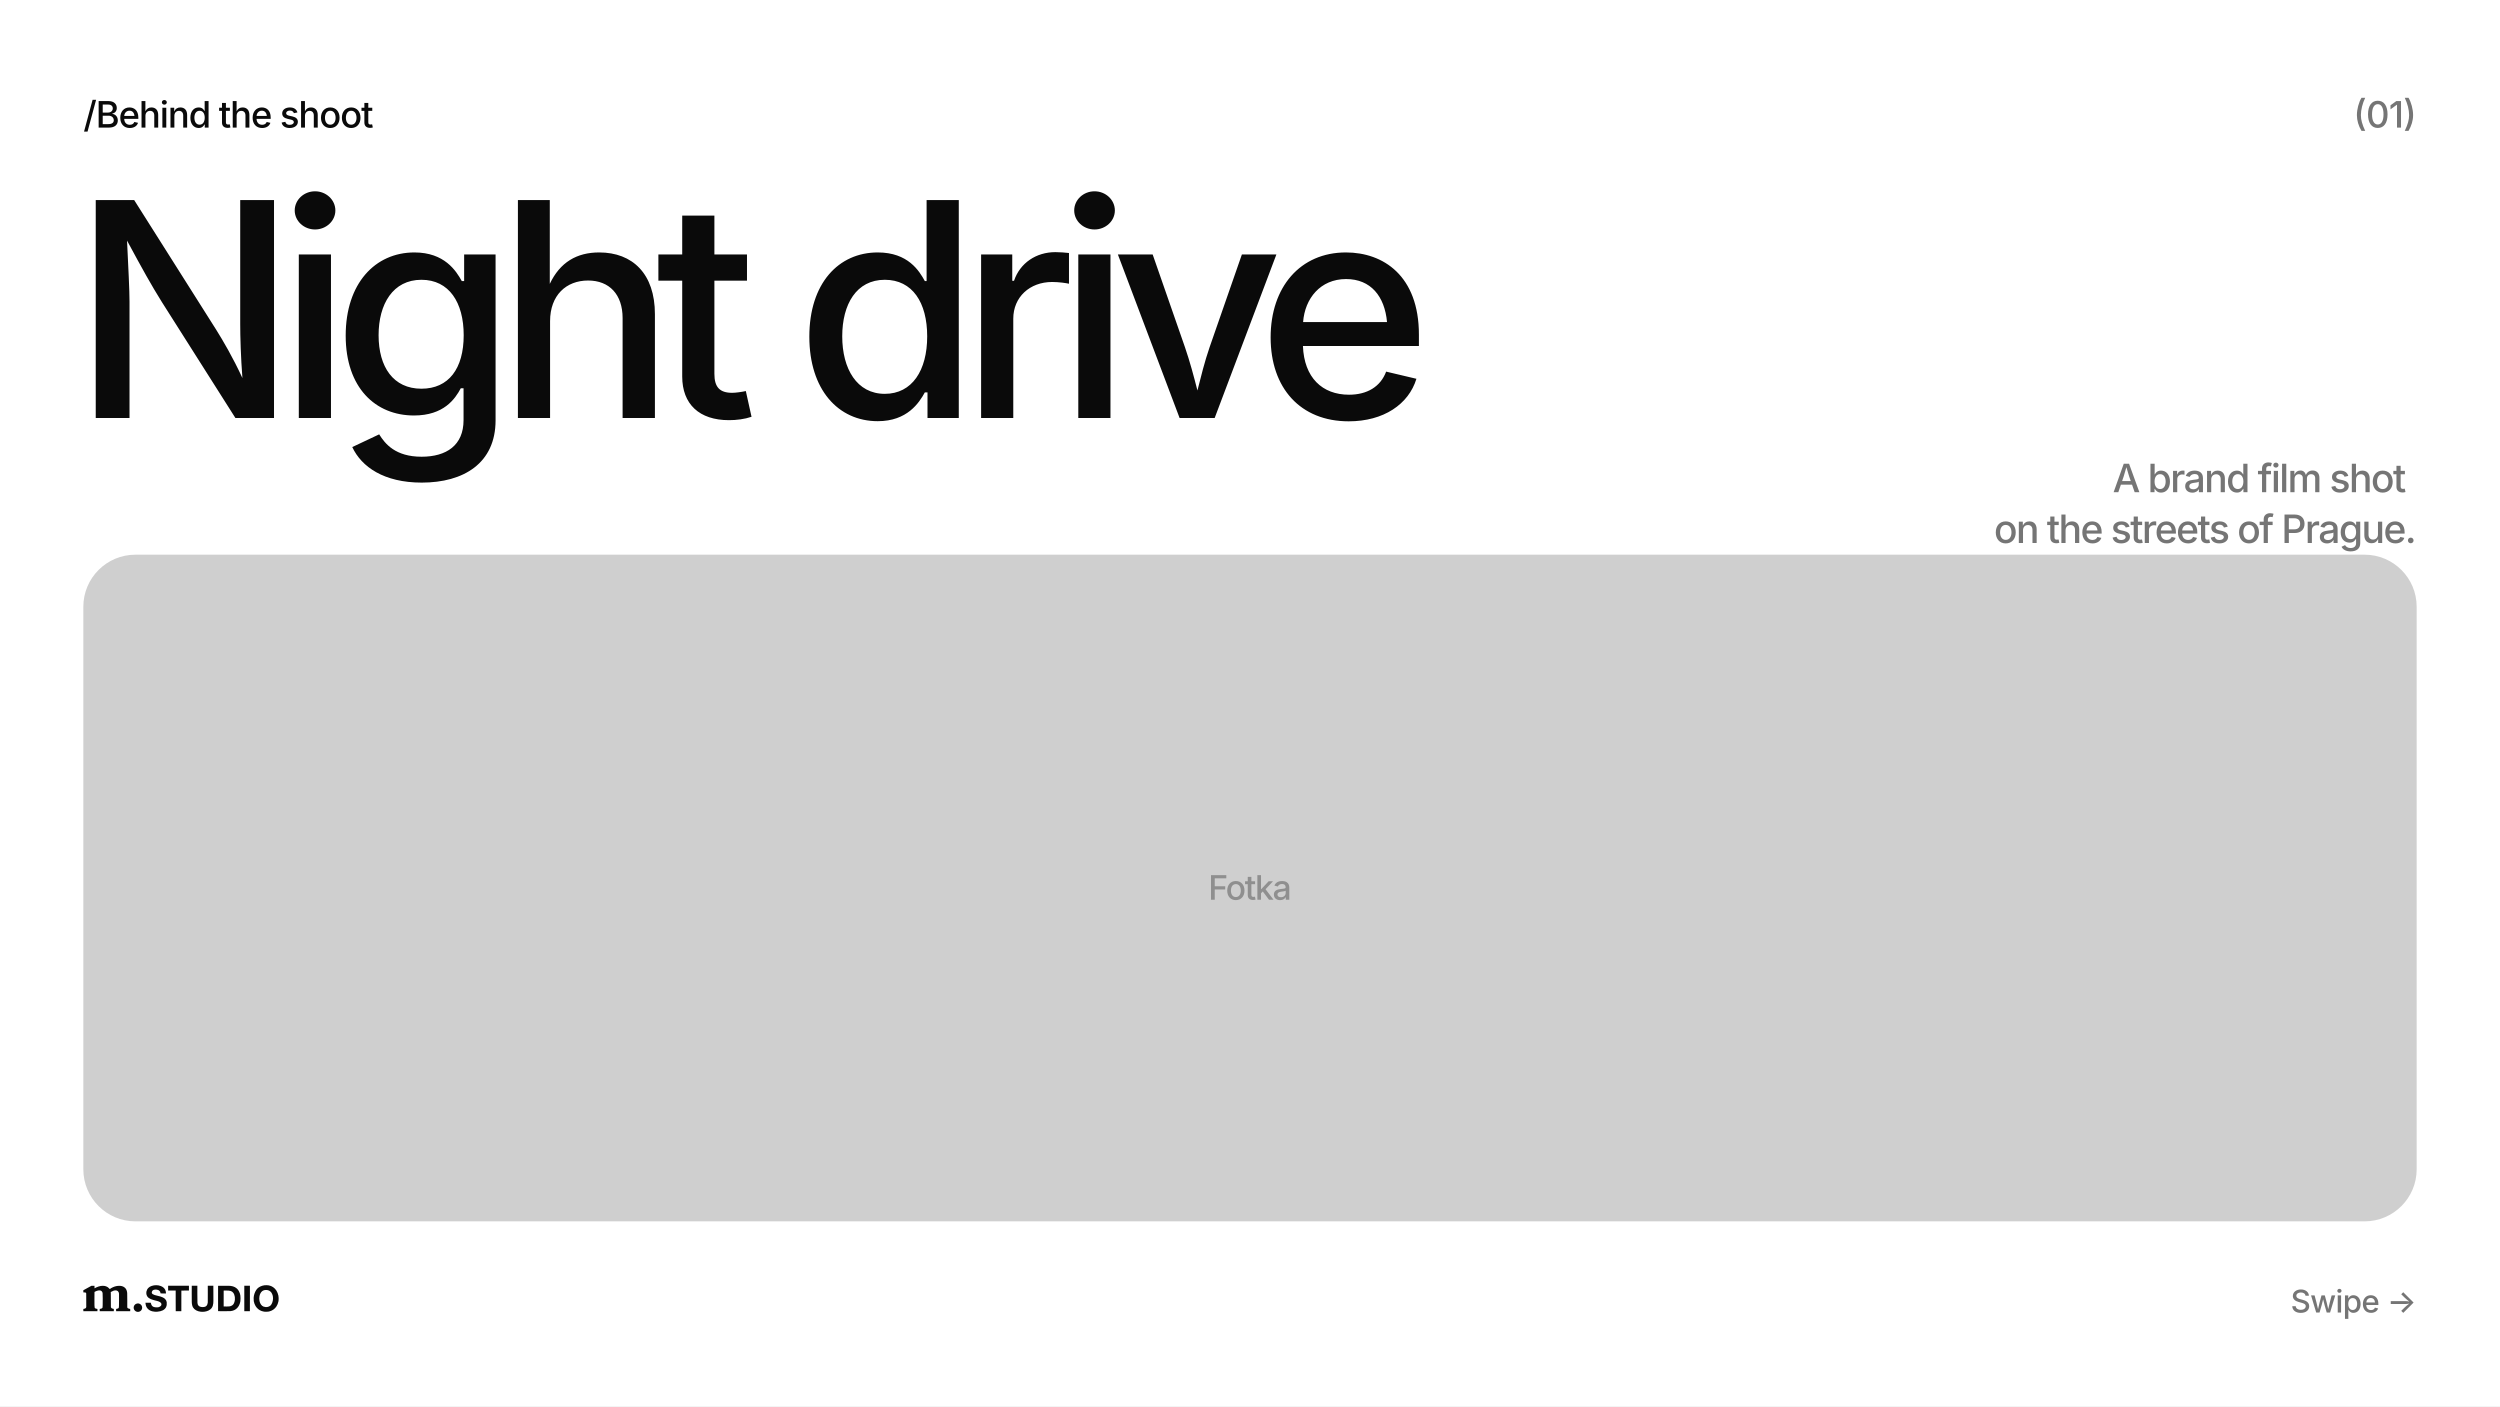
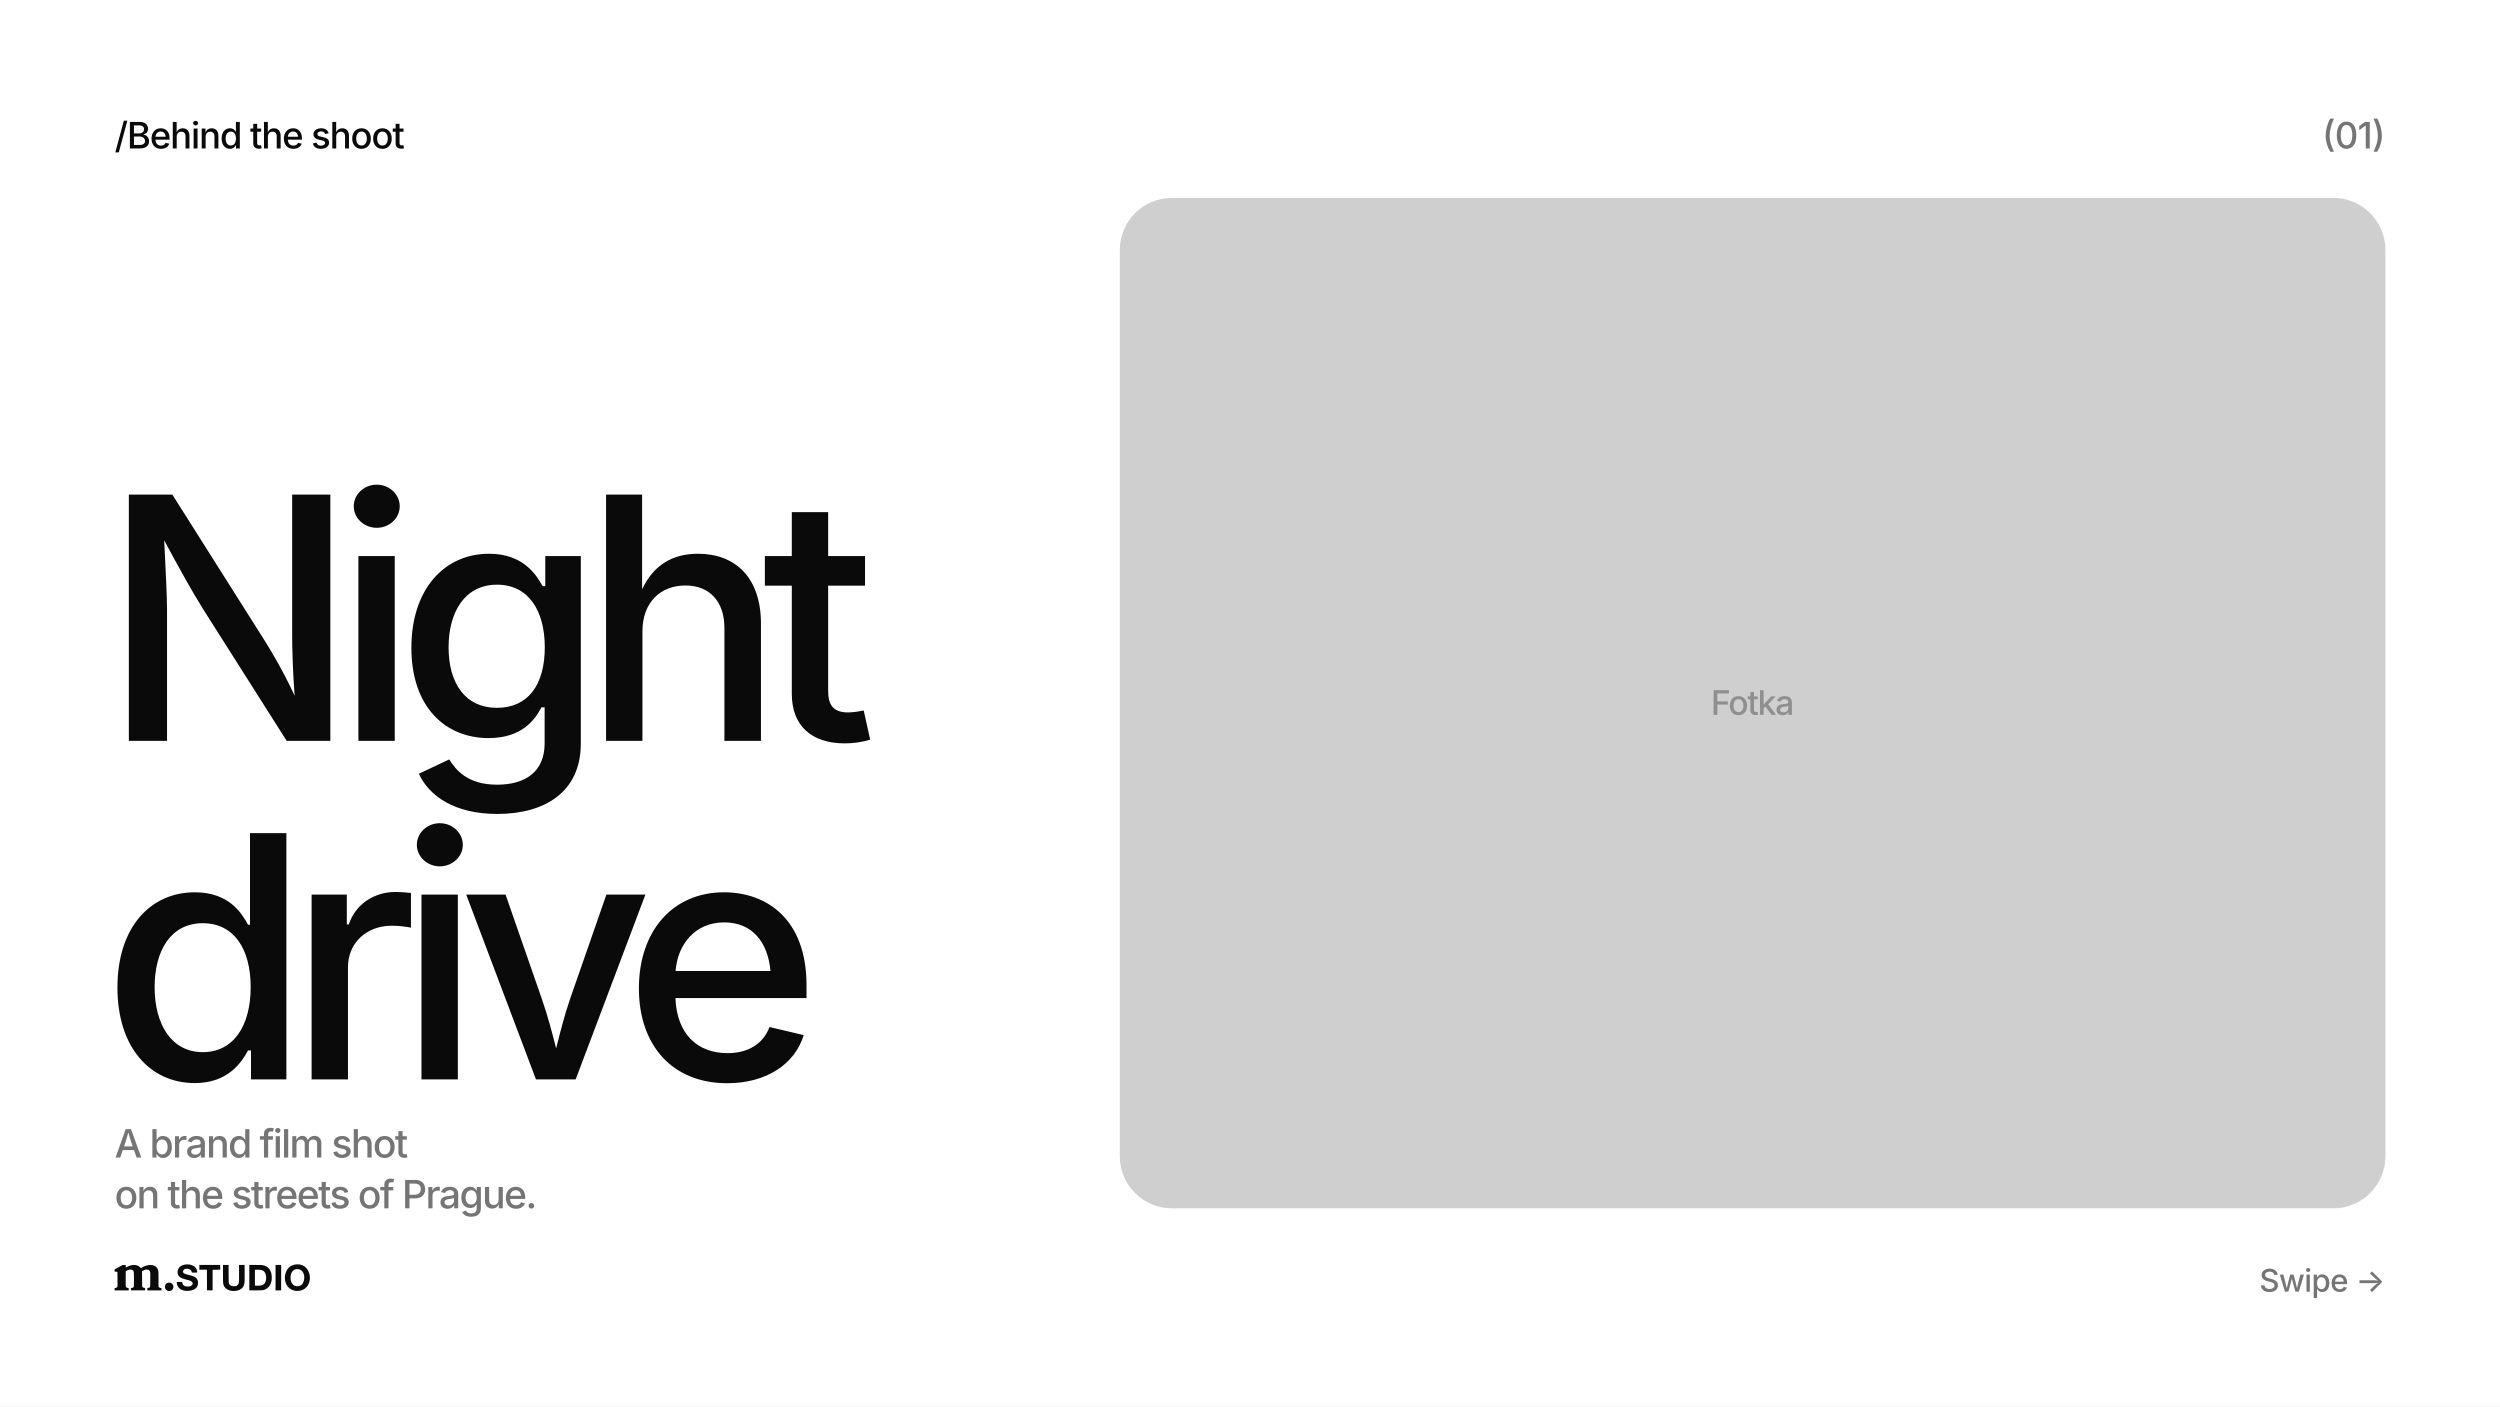
<svg xmlns="http://www.w3.org/2000/svg" width="1920" height="1080" viewBox="0 0 1920 1080">
  <rect id="Background" width="1920" height="1080" fill="#FFFFFF" />
  <g id="Section label">
-     <text id="Label" x="64" y="98" font-family="Inter" font-size="28" font-weight="500" letter-spacing="-0.84" fill="#0A0A0A" text-anchor="start">/Behind the shoot</text>
-     <text id="Index" x="1856" y="98" font-family="Inter" font-size="28" font-weight="500" letter-spacing="-0.56" fill="#757575" text-anchor="end">(01)</text>
+     <text id="Label" x="88" y="114" font-family="Inter" font-size="28" font-weight="500" letter-spacing="-0.84" fill="#0A0A0A" text-anchor="start">/Behind the shoot</text>
+     <text id="Index" x="1832" y="114" font-family="Inter" font-size="28" font-weight="500" letter-spacing="-0.56" fill="#757575" text-anchor="end">(01)</text>
  </g>
-   <text id="Title" x="55" y="321" font-family="Inter" font-size="230" font-weight="500" letter-spacing="-16.10" fill="#0A0A0A" text-anchor="start">Night drive</text>
-   <text id="Tagline" font-family="Inter" font-size="30" font-weight="500" letter-spacing="-1.20" text-anchor="end">
-     <tspan x="1856" y="378">
+   <text id="Title" font-family="Inter" font-size="260" font-weight="500" letter-spacing="-18.20" text-anchor="start">
+     <tspan x="78" y="569">
+       <tspan fill="#0A0A0A">Night</tspan>
+     </tspan>
+     <tspan x="78" y="829">
+       <tspan fill="#0A0A0A">drive</tspan>
+     </tspan>
+   </text>
+   <text id="Tagline" font-family="Inter" font-size="30" font-weight="500" letter-spacing="-1.20" text-anchor="start">
+     <tspan x="88" y="889">
      <tspan fill="#757575">A brand film shot</tspan>
    </tspan>
-     <tspan x="1856" y="417">
+     <tspan x="88" y="928">
      <tspan fill="#757575">on the streets of Prague.</tspan>
    </tspan>
  </text>
-   <rect id="Photo – vložte obrázek" x="64" y="426" width="1792" height="512" rx="40" fill="#CFCFCF" />
-   <text id="Hint – smazat" x="960" y="691" font-family="Inter" font-size="26" font-weight="500" letter-spacing="-1.04" fill="#8F8F8F" text-anchor="middle">Fotka</text>
+   <rect id="Photo – vložte obrázek" x="860" y="152" width="972" height="776" rx="40" fill="#CFCFCF" />
+   <text id="Hint – smazat" x="1346" y="549" font-family="Inter" font-size="26" font-weight="500" letter-spacing="-1.04" fill="#8F8F8F" text-anchor="middle">Fotka</text>
  <g id="Footer">
-     <g id="Logo m.STUDIO" transform="translate(64 987) scale(0.04688)">
+     <g id="Logo m.STUDIO" transform="translate(88 971) scale(0.04688)">
      <path fill="#0A0A0A" fill-rule="evenodd" d="M 879.37 436.51 C 864.89 433.36 853.86 426.92 842.98 415.27 C 811.69 381.76 821.75 327.27 863.08 306.46 C 892.07 291.86 927.01 299.29 947.94 324.50 C 956.60 334.93 961.33 346.26 962.94 360.46 C 965.06 379.12 960.44 396.23 949.28 411.08 C 933.78 431.70 905.14 442.11 879.37 436.51 Z  M 1923.50 435.50 C 1865.42 428.80 1820.12 403.39 1796.67 364.36 C 1787.73 349.47 1783.24 335.24 1779.53 310.00 C 1779.33 308.62 1778.89 305.70 1778.56 303.50 C 1778.23 301.30 1777.32 289.91 1776.53 278.19 C 1775.37 260.72 1775.22 234.60 1775.72 133.44 L 1776.32 10.00 L 1822.14 10.00 L 1867.96 10.00 L 1867.77 132.25 C 1867.52 301.63 1868.01 308.39 1882.16 329.55 C 1893.75 346.88 1915.15 356.74 1945.90 358.92 C 1991.95 362.18 2019.65 348.13 2031.46 315.51 C 2034.10 308.24 2037.31 293.82 2038.60 283.50 C 2039.01 280.20 2039.23 217.31 2039.08 143.75 L 2038.80 10.00 L 2084.26 10.00 L 2129.71 10.00 L 2130.44 138.80 C 2131.16 264.20 2131.06 274.47 2128.85 297.50 C 2123.33 355.12 2098.21 392.75 2049.74 415.99 C 2013.48 433.39 1967.20 440.54 1923.50 435.50 Z  M 1173.00 435.29 C 1164.03 434.73 1140.11 431.03 1131.50 428.86 C 1100.40 421.02 1077.96 408.95 1058.40 389.53 C 1040.08 371.35 1029.18 351.32 1022.51 323.61 C 1019.76 312.17 1018.00 300.21 1018.00 292.92 L 1018.00 287.98 L 1061.66 288.24 L 1105.31 288.50 L 1106.98 296.50 C 1109.65 309.29 1111.89 315.92 1116.59 325.05 C 1131.38 353.75 1159.23 365.37 1209.32 363.72 C 1226.43 363.16 1231.86 362.07 1244.88 356.56 C 1259.75 350.27 1271.81 339.95 1276.78 329.25 C 1279.01 324.45 1279.46 322.09 1279.48 314.98 C 1279.50 307.32 1279.16 305.77 1276.18 299.71 C 1267.45 281.98 1248.37 270.04 1212.56 259.91 C 1204.89 257.74 1197.69 255.79 1196.56 255.56 C 1195.43 255.34 1191.35 254.40 1187.50 253.48 C 1183.65 252.56 1179.60 251.63 1178.50 251.41 C 1163.24 248.40 1132.49 238.77 1105.51 228.56 C 1084.18 220.48 1061.22 203.55 1049.70 187.42 C 1043.84 179.20 1037.18 164.28 1034.34 153.00 C 1030.79 138.90 1030.58 117.28 1033.86 103.73 C 1040.18 77.68 1049.95 60.03 1067.32 43.33 C 1082.54 28.69 1097.58 19.99 1121.00 12.28 C 1145.06 4.36 1167.80 0.70 1193.00 0.69 C 1221.60 0.69 1245.09 4.95 1269.00 14.48 C 1284.23 20.55 1298.68 28.58 1309.45 36.98 C 1322.01 46.76 1334.98 62.69 1341.62 76.50 C 1348.51 90.83 1353.96 115.16 1353.99 131.76 L 1354.00 136.02 L 1309.82 135.76 L 1265.64 135.50 L 1263.96 127.00 C 1260.81 111.15 1257.26 104.12 1247.11 93.65 C 1236.14 82.33 1226.19 77.65 1205.34 73.97 C 1191.31 71.50 1180.25 71.47 1166.92 73.88 C 1143.86 78.06 1133.33 85.48 1124.76 103.63 C 1120.52 112.62 1119.69 124.25 1122.79 131.26 C 1128.10 143.26 1143.56 153.66 1167.50 161.32 C 1171.90 162.72 1183.83 165.90 1194.00 168.37 C 1266.09 185.87 1277.38 189.27 1300.80 200.54 C 1318.01 208.82 1328.59 215.93 1338.75 226.05 C 1353.72 240.96 1362.70 258.24 1366.04 278.55 C 1367.55 287.72 1367.51 314.31 1365.98 325.00 C 1364.42 335.86 1358.06 355.40 1353.33 363.91 C 1329.85 406.07 1283.94 429.01 1211.00 435.03 C 1200.81 435.87 1184.23 435.98 1173.00 435.29 Z  M 2972.50 435.38 C 2955.78 433.65 2934.56 428.70 2917.75 422.62 C 2879.75 408.86 2844.83 379.91 2822.16 343.35 C 2809.02 322.17 2796.58 289.40 2793.54 268.00 C 2793.19 265.52 2792.47 261.48 2791.94 259.00 C 2790.18 250.82 2789.21 224.60 2790.07 208.32 C 2792.40 164.38 2807.31 118.34 2831.43 80.66 C 2839.25 68.42 2840.67 66.58 2849.50 57.15 C 2874.67 30.27 2918.47 9.35 2963.90 2.52 C 2987.08 -0.97 3018.61 -0.29 3040.50 4.15 C 3090.93 14.39 3133.48 43.73 3162.40 88.19 C 3177.05 110.72 3190.18 143.78 3195.49 171.50 C 3199.83 194.18 3201.14 228.68 3198.47 250.00 C 3197.61 256.88 3196.72 263.18 3196.49 264.00 C 3196.26 264.82 3195.87 266.62 3195.61 268.00 C 3190.42 296.02 3178.32 326.19 3163.15 349.00 C 3136.86 388.52 3098.67 416.02 3052.50 428.68 C 3032.39 434.19 3024.88 435.16 3000.00 435.49 C 2987.07 435.65 2974.70 435.61 2972.50 435.38 Z  M 0.23 408.29 L 0.50 389.58 L 12.19 387.37 C 36.38 382.80 44.98 375.41 47.98 356.61 C 49.32 348.27 48.51 140.55 47.12 134.79 C 45.57 128.35 42.78 124.66 37.49 122.02 C 32.94 119.76 31.10 119.52 16.25 119.16 L -0.00 118.77 L 0.01 101.13 L 0.02 83.50 L 15.76 74.86 C 33.28 65.24 61.73 49.58 84.50 37.00 C 92.75 32.45 101.30 27.74 103.50 26.55 C 105.70 25.36 112.96 21.37 119.62 17.69 L 131.74 11.00 L 157.37 11.00 L 183.00 11.00 L 183.00 31.50 C 183.00 42.78 183.27 52.00 183.60 52.00 C 183.92 52.00 185.39 51.17 186.85 50.16 C 196.33 43.59 228.63 29.19 248.50 22.69 C 275.33 13.91 294.33 10.68 319.50 10.65 C 346.26 10.61 362.94 14.11 383.50 24.04 C 399.02 31.54 405.45 36.26 419.80 50.66 C 427.12 58.00 433.39 64.00 433.74 64.00 C 434.09 64.00 435.30 63.16 436.44 62.13 C 444.27 55.01 468.19 41.07 485.53 33.51 C 520.75 18.15 552.83 11.06 587.33 11.02 C 619.29 10.98 643.05 16.88 665.00 30.30 C 692.32 47.01 709.03 72.73 715.51 108.00 C 715.76 109.38 716.19 111.62 716.46 113.00 C 716.73 114.38 717.67 122.47 718.54 131.00 C 719.92 144.38 720.10 161.34 719.85 255.00 L 719.57 363.50 L 722.20 369.18 C 726.47 378.41 733.37 382.21 754.50 386.98 C 759.45 388.09 764.51 389.24 765.75 389.52 C 767.98 390.03 768.00 390.17 768.00 408.52 L 768.00 427.00 L 652.48 427.00 L 536.96 427.00 L 537.23 408.25 L 537.50 389.50 L 547.18 387.81 C 566.02 384.53 576.10 379.37 580.64 370.69 C 583.79 364.69 584.41 346.52 584.73 251.00 C 585.10 140.77 585.11 143.53 584.54 139.00 C 582.33 121.22 577.13 109.36 567.26 99.57 C 557.22 89.60 544.80 85.30 527.00 85.62 C 514.77 85.84 504.70 87.67 491.77 92.01 C 481.56 95.44 456.18 107.73 451.58 111.47 L 448.67 113.84 L 449.94 128.58 C 450.89 139.62 451.14 169.90 450.93 249.41 C 450.78 307.76 451.01 357.30 451.46 359.50 C 453.34 368.76 459.31 376.57 467.86 380.93 C 472.93 383.51 492.59 388.96 498.50 389.42 C 499.13 389.47 499.50 396.39 499.50 408.00 L 499.50 426.50 L 384.00 426.50 L 268.50 426.50 L 268.50 408.00 L 268.50 389.50 L 280.50 387.47 C 295.30 384.95 303.33 381.50 309.37 375.04 C 315.37 368.62 315.28 369.22 316.88 325.00 C 318.72 274.00 317.82 145.70 315.50 130.00 C 312.35 108.61 298.81 92.63 279.50 87.52 C 272.36 85.63 255.55 85.36 245.50 86.98 C 230.25 89.44 209.11 96.99 192.50 105.91 L 183.50 110.74 L 182.78 120.62 C 182.38 126.06 181.96 174.15 181.84 227.50 C 181.61 326.51 182.35 354.70 185.50 366.89 C 187.11 373.16 190.88 377.53 198.01 381.41 C 203.04 384.15 216.41 388.00 220.91 388.01 C 222.33 388.01 225.19 388.48 227.25 389.05 L 231.00 390.09 L 231.00 408.55 L 231.00 427.00 L 115.48 427.00 L -0.04 427.00 L 0.23 408.29 Z  M 1513.68 426.34 C 1513.30 425.97 1513.00 349.69 1513.00 256.83 L 1513.00 88.00 L 1451.00 88.00 L 1389.00 88.00 L 1389.00 49.00 L 1389.00 10.00 L 1559.50 10.00 L 1730.00 10.00 L 1730.00 49.00 L 1730.00 88.00 L 1710.16 88.00 C 1699.25 88.00 1671.36 88.30 1648.17 88.66 L 1606.01 89.33 L 1605.75 257.91 L 1605.50 426.50 L 1559.93 426.76 C 1534.86 426.90 1514.05 426.72 1513.68 426.34 Z  M 2207.46 425.75 C 2207.20 425.06 2207.10 331.35 2207.24 217.50 L 2207.50 10.50 L 2304.50 10.53 C 2399.96 10.55 2401.74 10.59 2416.74 12.81 C 2443.35 16.75 2461.16 22.04 2479.50 31.44 C 2512.63 48.42 2535.19 71.47 2551.99 105.50 C 2562.17 126.13 2567.07 140.70 2570.48 160.50 C 2571.34 165.45 2572.23 170.18 2572.48 171.00 C 2573.67 175.02 2575.07 199.53 2575.07 216.50 C 2575.07 233.53 2573.80 256.30 2572.46 263.00 C 2571.53 267.68 2571.01 270.50 2569.95 276.50 C 2563.58 312.64 2543.59 351.75 2519.10 376.00 C 2489.86 404.95 2458.05 419.69 2413.34 424.99 C 2397.64 426.86 2390.14 426.99 2302.22 427.00 C 2227.71 427.00 2207.84 426.74 2207.46 425.75 Z  M 2637.00 218.51 L 2637.00 10.00 L 2683.00 10.00 L 2729.00 10.00 L 2728.75 218.25 L 2728.50 426.50 L 2682.75 426.76 L 2637.00 427.02 L 2637.00 218.51 Z  M 3016.58 357.05 C 3042.73 351.53 3063.17 339.87 3075.24 323.60 C 3082.31 314.07 3092.73 293.39 3096.88 280.67 C 3110.36 239.38 3111.27 198.01 3099.52 160.50 C 3084.32 111.96 3050.22 83.15 3003.02 78.97 C 2976.31 76.60 2949.73 83.54 2930.98 97.77 C 2909.40 114.15 2892.16 145.25 2885.49 179.86 C 2880.83 204.03 2881.09 235.94 2886.14 260.50 C 2895.17 304.37 2920.07 339.01 2951.18 351.01 C 2971.29 358.76 2997.15 361.15 3016.58 357.05 Z  M 2391.42 348.01 C 2398.23 346.92 2404.86 345.62 2406.15 345.13 C 2407.44 344.64 2408.72 344.26 2409.00 344.28 C 2410.50 344.41 2421.41 340.30 2427.30 337.37 C 2452.13 325.07 2463.73 310.66 2474.35 278.91 C 2492.33 225.24 2484.06 160.20 2454.60 123.42 C 2432.91 96.34 2405.77 87.99 2339.50 88.01 C 2323.00 88.01 2307.14 88.30 2304.25 88.65 L 2299.00 89.28 L 2299.00 219.10 L 2299.00 348.93 L 2309.25 349.25 C 2314.89 349.43 2332.89 349.67 2349.27 349.79 C 2374.84 349.97 2380.78 349.72 2391.42 348.01 Z" />
    </g>
-     <text id="Hint" x="1856" y="1008" font-family="Inter" font-size="24" font-weight="500" letter-spacing="-0.48" fill="#757575" text-anchor="end">Swipe →</text>
+     <text id="Hint" x="1832" y="992" font-family="Inter" font-size="24" font-weight="500" letter-spacing="-0.48" fill="#757575" text-anchor="end">Swipe →</text>
  </g>
</svg>
